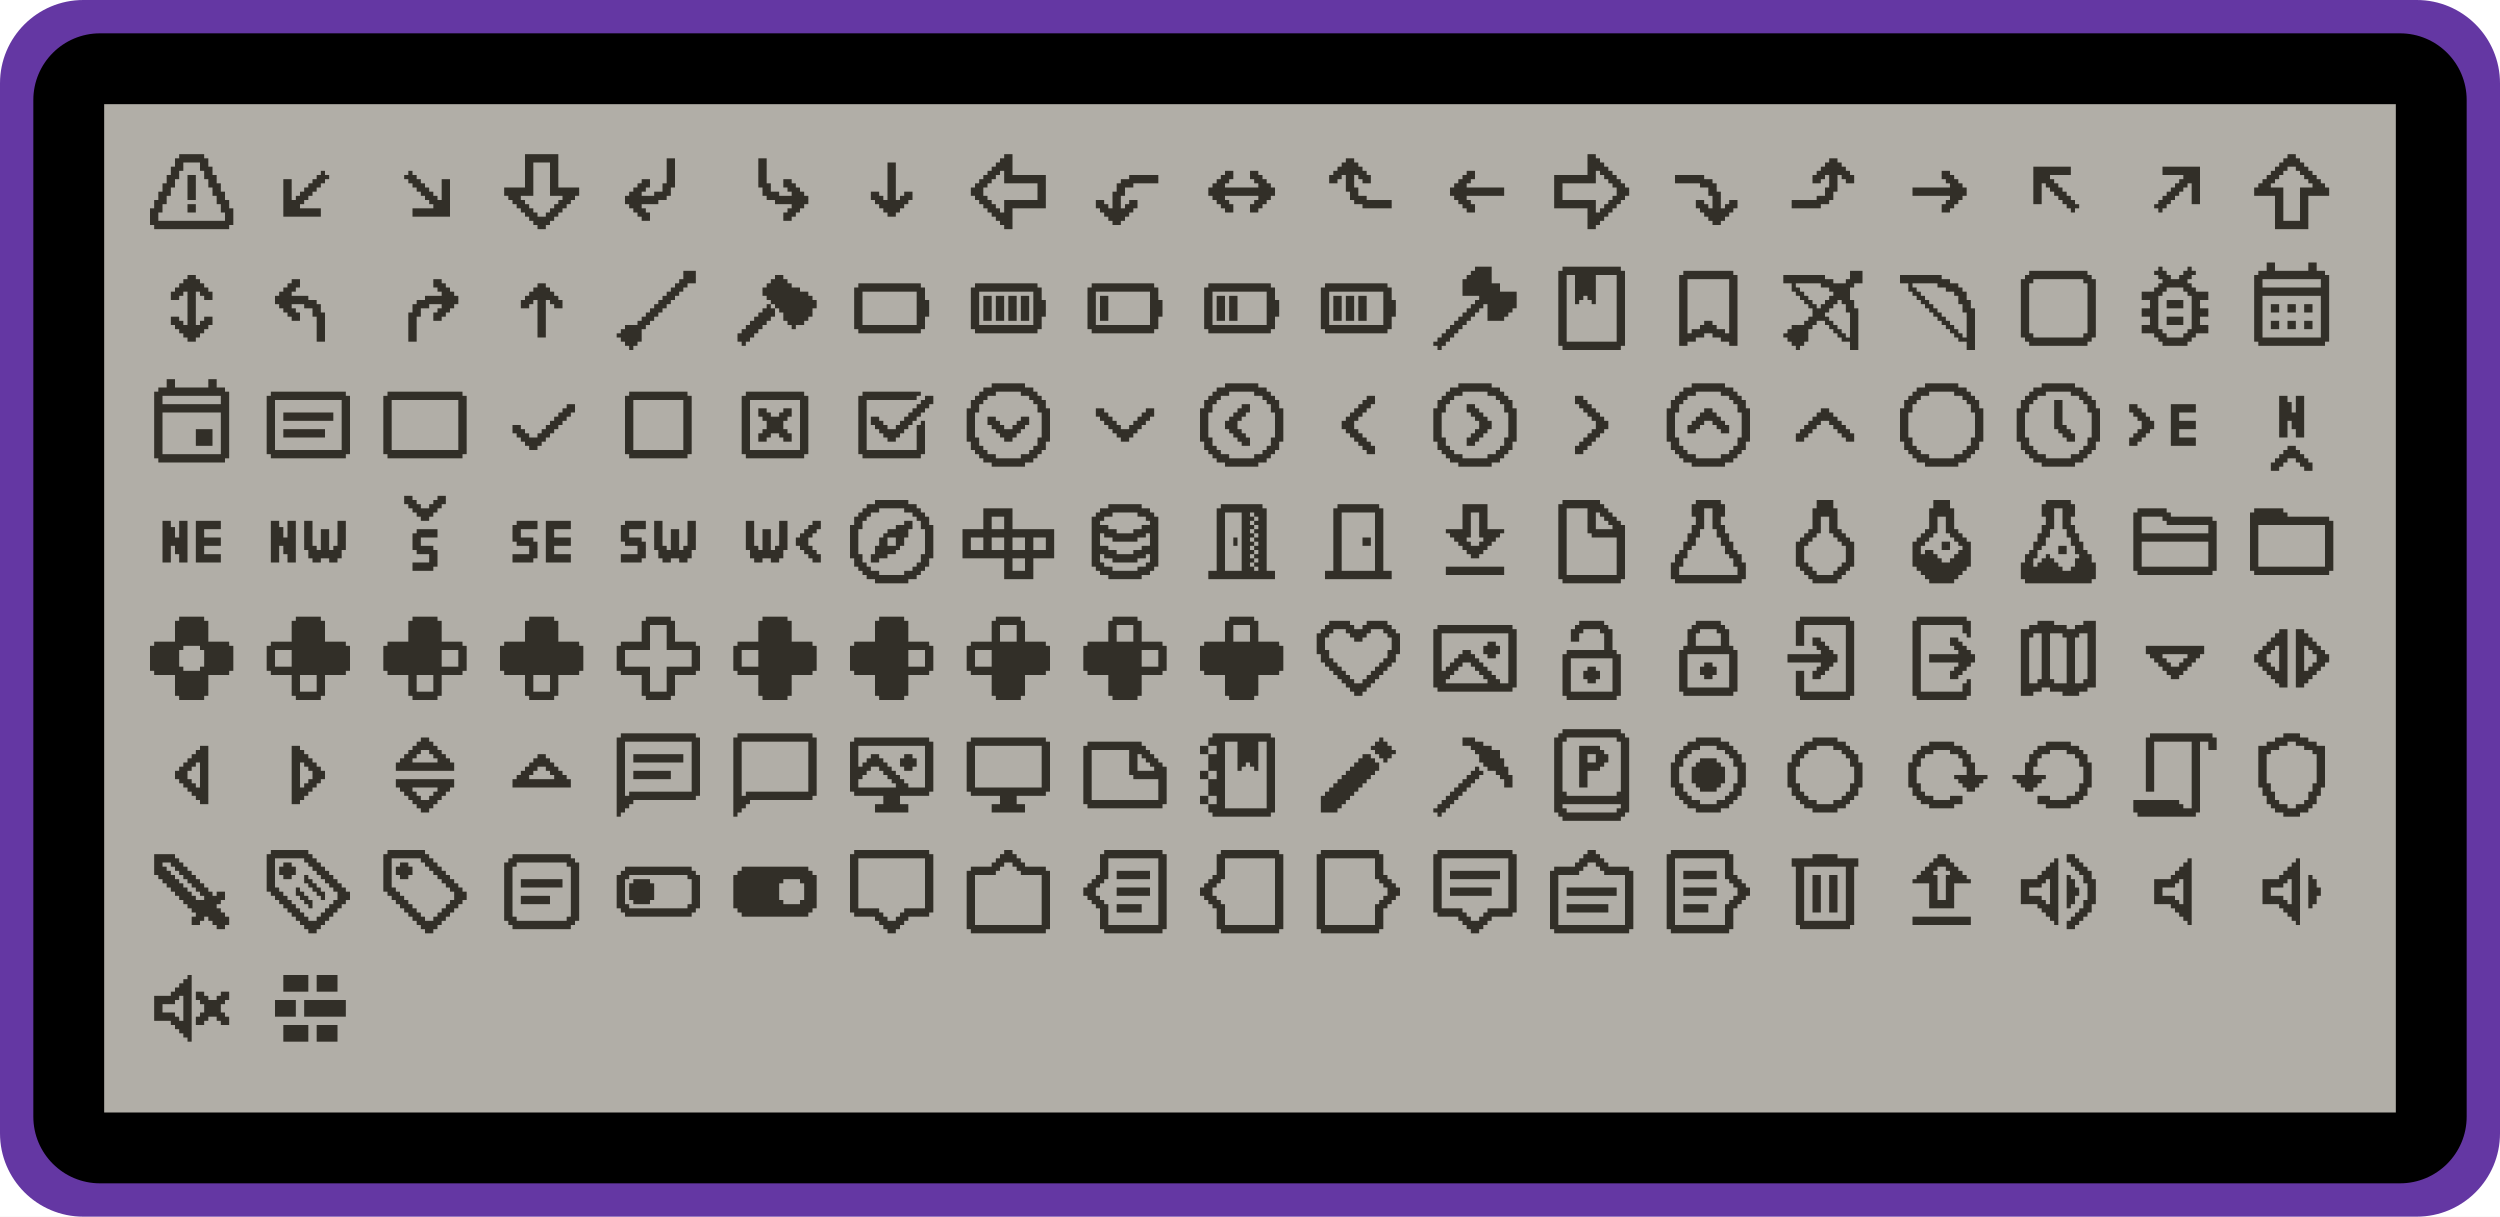
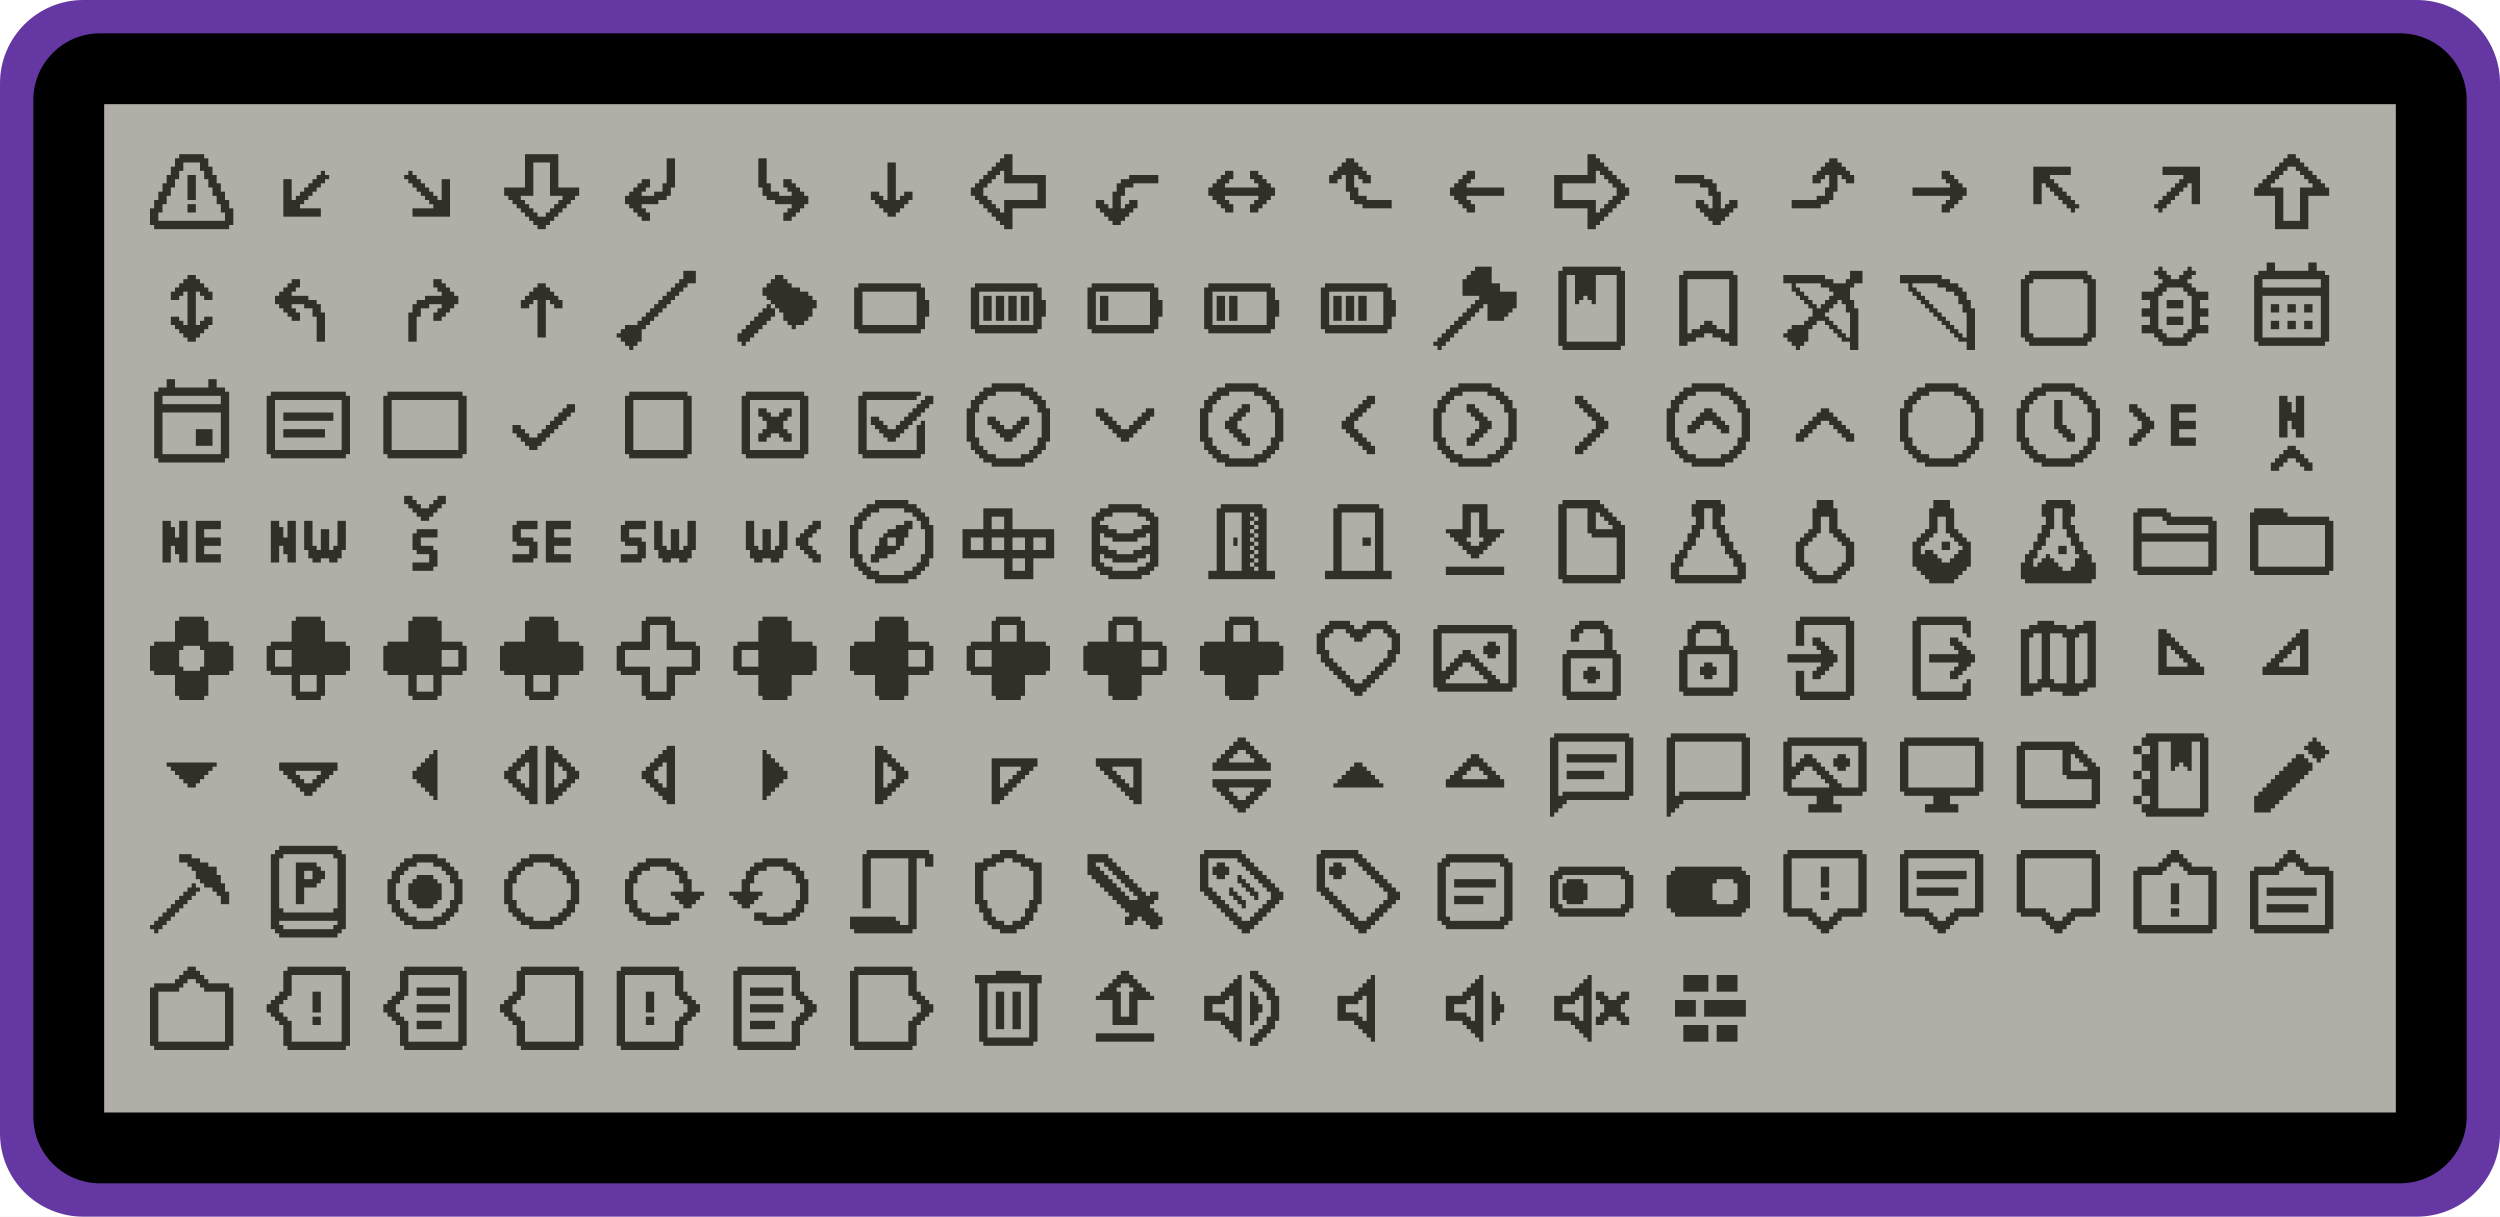
<svg xmlns="http://www.w3.org/2000/svg" width="600" height="292" viewBox="0 0 600 292" fill="none">
  <rect width="600" height="292" fill="white" />
  <rect width="600" height="292" rx="20" fill="#6437A3" />
  <rect x="8" y="8" width="584" height="276" rx="16" fill="black" />
  <rect x="25" y="25" width="550" height="242" fill="#B1AEA7" />
  <g transform="translate(35 35)">
    <path d="M20 20H2V19H1V15H2V13H3V11H4V9H5V7H6V5H7V3H8V2H14V3H15V5H16V7H17V9H18V11H19V13H20V15H21V19H20V20M9 6H8V8H7V10H6V12H5V14H4V16H3V18H19V16H18V14H17V12H16V10H15V8H14V6H13V4H9V6M10 7H12V13H10V7M10 14H12V16H10V14Z" fill="#322F28" />
  </g>
  <g transform="translate(63 35)">
    <path d="M14 17H5V8H7V13H8V12H9V11H10V10H11V9H12V8H13V7L14 7V6H15V7H16V8L15 8V9H14V10H13V11H12V12H11V13H10V14H9V15H14V17Z" fill="#322F28" />
  </g>
  <g transform="translate(91 35)">
    <path d="M17 8V17H8V15H13V14H12V13H11V12H10V11H9V10H8V9H7L7 8H6V7H7V6H8L8 7H9V8H10V9H11V10H12V11H13V12H14V13H15V8H17Z" fill="#322F28" />
  </g>
  <g transform="translate(119 35)">
    <path d="M20 10V12H19V13H18V14H17V15H16V16H15V17H14V18H13V19H12V20H10V19H9V18H8V17H7V16H6V15H5V14H4V13H3V12H2V10H7V2H15V10H20M16 12H13V4H9V12H6V13H7V14H8V15H9V16H10V17H12V16H13V15H14V14H15V13H16V12Z" fill="#322F28" />
  </g>
  <g transform="translate(147 35)">
    <path d="M3 12V14H4V15H5V16H6V17H7V18H9V16H8V15H7V14H11V13H13V12H14V10H15V3H13V9H12V11H10V12H7V11H8V10H9V8H7V9H6V10H5V11H4V12" fill="#322F28" />
  </g>
  <g transform="translate(175 35)">
    <path d="M19 12V14H18V15H17V16H16V17H15V18H13V16H14V15H15V14H11V13H9V12H8V10H7V3H9V9H10V11H12V12H15V11H14V10H13V8H15V9H16V10H17V11H18V12" fill="#322F28" />
  </g>
  <g transform="translate(203 35)">
    <path d="M12 17H10V16H9V15H8V14H7V13H6V11H8V12H9V13H10V4H12V13H13V12H14V11H16V13H15V14H14V15H13V16H12" fill="#322F28" />
  </g>
  <g transform="translate(231 35)">
    <path d="M12 20H10V19H9V18H8V17H7V16H6V15H5V14H4V13H3V12H2V10H3V9H4V8H5V7H6V6H7V5H8V4H9V3H10V2H12V7H20V15H12V20M10 16V13H18V9H10V6H9V7H8V8H7V9H6V10H5V12H6V13H7V14H8V15H9V16H10Z" fill="#322F28" />
  </g>
  <g transform="translate(259 35)">
    <path d="M10 19H8V18H7V17H6V16H5V15H4V13H6V14H7V15H8V11H9V9H10V8H12V7H19V9H13V10H11V12H10V15H11V14H12V13H14V15H13V16H12V17H11V18H10" fill="#322F28" />
  </g>
  <g transform="translate(287 35)">
    <path d="M19 10V12H18V13H17V14H16V15H15V16H13V14H14V13H15V12H7V13H8V14H9V16H7V15H6V14H5V13H4V12H3V10H4V9H5V8H6V7H7V6H9V8H8V9H7V10H15V9H14V8H13V6H15V7H16V8H17V9H18V10" fill="#322F28" />
  </g>
  <g transform="translate(315 35)">
    <path d="M10 3H8V4H7V5H6V6H5V7H4V9H6V8H7V7H8V11H9V13H10V14H12V15H19V13H13V12H11V10H10V7H11V8H12V9H14V7H13V6H12V5H11V4H10" fill="#322F28" />
  </g>
  <g transform="translate(343 35)">
    <path d="M5 12V10H6V9H7V8H8V7H9V6H11V8H10V9H9V10H18V12H9V13H10V14H11V16H9V15H8V14H7V13H6V12" fill="#322F28" />
  </g>
  <g transform="translate(371 35)">
    <path d="M10 2H12V3H13V4H14V5H15V6H16V7H17V8H18V9H19V10H20V12H19V13H18V14H17V15H16V16H15V17H14V18H13V19H12V20H10V15H2V7H10V2M12 6V9H4V13H12V16H13V15H14V14H15V13H16V12H17V10H16V9H15V8H14V7H13V6H12Z" fill="#322F28" />
  </g>
  <g transform="translate(399 35)">
    <path d="M12 19H14V18H15V17H16V16H17V15H18V13H16V14H15V15H14V11H13V9H12V8H10V7H3V9H9V10H11V12H12V15H11V14H10V13H8V15H9V16H10V17H11V18H12" fill="#322F28" />
  </g>
  <g transform="translate(427 35)">
    <path d="M12 3H14V4H15V5H16V6H17V7H18V9H16V8H15V7H14V11H13V13H12V14H10V15H3V13H9V12H11V10H12V7H11V8H10V9H8V7H9V6H10V5H11V4H12" fill="#322F28" />
  </g>
  <g transform="translate(455 35)">
    <path d="M17 10V12H16V13H15V14H14V15H13V16H11V14H12V13H13V12H4V10H13V9H12V8H11V6H13V7H14V8H15V9H16V10" fill="#322F28" />
  </g>
  <g transform="translate(483 35)">
    <path d="M5 14V5H14V7H9V8H10V9H11V10H12V11H13V12H14V13H15L15 14H16V15H15V16H14L14 15H13V14H12V13H11V12H10V11H9V10H8V9H7V14H5Z" fill="#322F28" />
  </g>
  <g transform="translate(511 35)">
    <path d="M8 5H17V14H15V9H14V10H13V11H12V12H11V13H10V14H9V15L8 15V16H7V15H6V14L7 14V13H8V12H9V11H10V10H11V9H12V8H13V7H8V5Z" fill="#322F28" />
  </g>
  <g transform="translate(539 35)">
    <path d="M2 12V10H3V9H4V8H5V7H6V6H7V5H8V4H9V3H10V2H12V3H13V4H14V5H15V6H16V7H17V8H18V9H19V10H20V12H15V20H7V12H2M6 10H9V18H13V10H16V9H15V8H14V7H13V6H12V5H10V6H9V7H8V8H7V9H6V10Z" fill="#322F28" />
  </g>
  <g transform="translate(35 63)">
    <path d="M10 3H12V4H13V5H14V6H15V7H16V9H14V8H13V7H12V15H13V14H14V13H16V15H15V16H14V17H13V18H12V19H10V18H9V17H8V16H7V15H6V13H8V14H9V15H10V7H9V8H8V9H6V7H7V6H8V5H9V4H10" fill="#322F28" />
  </g>
  <g transform="translate(63 63)">
    <path d="M3 10V8H4V7H5V6H6V5H7V4H9V6H8V7H7V8H11V9H13V10H14V12H15V19H13V13H12V11H10V10H7V11H8V12H9V14H7V13H6V12H5V11H4V10" fill="#322F28" />
  </g>
  <g transform="translate(91 63)">
    <path d="M19 10V8H18V7H17V6H16V5H15V4H13V6H14V7H15V8H11V9H9V10H8V12H7V19H9V13H10V11H12V10H15V11H14V12H13V14H15V13H16V12H17V11H18V10" fill="#322F28" />
  </g>
  <g transform="translate(119 63)">
    <path d="M10 5H12V6H13V7H14V8H15V9H16V11H14V10H13V9H12V18H10V9H9V10H8V11H6V9H7V8H8V7H9V6H10" fill="#322F28" />
  </g>
  <g transform="translate(147 63)">
    <path d="M20 2H17V4H16V5H15V6H14V7H13V8H12V9H11V10H10V11H9V12H8V13H7V14H6V15H3V16H2V17H1V18H2V19H3V20H4V21H5V20H6V19H7V16H8V15H9V14H10V13H11V12H12V11H13V10H14V9H15V8H16V7H17V6H18V5H20" fill="#322F28" />
  </g>
  <g transform="translate(175 63)">
    <path d="M11 3H13V4H14V5H15V6H17V7H19V8H20V9H21V11H20V13H19V14H18V15H16V16H15V15H14V14H13V12H12V11H11V10H10V9H9V8H8V6H9V5H10V4H11M10 10V11H11V13H10V14H9V15H8V16H7V17H6V18H5V19H4V20H3V19H2V17H3V16H4V15H5V14H6V13H7V12H8V11H9V10" fill="#322F28" />
  </g>
  <g transform="translate(203 63)">
    <path d="M3 5H18V6H19V9H20V13H19V16H18V17H3V16H2V6H3V5M4 7V15H17V7H4Z" fill="#322F28" />
  </g>
  <g transform="translate(231 63)">
    <path d="M5 8H7V14H5V8M8 8H10V14H8V8M18 5V6H19V9H20V13H19V16H18V17H3V16H2V6H3V5H18M17 7H4V15H17V7M11 8H13V14H11V8M14 8H16V14H14V8Z" fill="#322F28" />
  </g>
  <g transform="translate(259 63)">
    <path d="M7 8V14H5V8H7M18 5V6H19V9H20V13H19V16H18V17H3V16H2V6H3V5H18M17 7H4V15H17V7Z" fill="#322F28" />
  </g>
  <g transform="translate(287 63)">
    <path d="M5 8H7V14H5V8M8 8H10V14H8V8M18 5V6H19V9H20V13H19V16H18V17H3V16H2V6H3V5H18M17 7H4V15H17V7Z" fill="#322F28" />
  </g>
  <g transform="translate(315 63)">
    <path d="M5 8H7V14H5V8M8 8H10V14H8V8M18 5V6H19V9H20V13H19V16H18V17H3V16H2V6H3V5H18M17 7H4V15H17V7M11 8H13V14H11V8Z" fill="#322F28" />
  </g>
  <g transform="translate(343 63)">
    <path d="M15 1H11V2H10V3H9V4H8V8H12V9H11V10H10V11H9V12H8V13H7V14H6V15H5V16H4V17H3V18H2V19H1V20H2V21H3V20H4V19H5V18H6V17H7V16H8V15H9V14H10V13H11V12H12V11H13V10H14V14H18V13H19V12H20V11H21V7H17V5H15" fill="#322F28" />
  </g>
  <g transform="translate(371 63)">
    <path d="M3 2H4V1H18V2H19V20H18V21H4V20H3V2M11 9H10V8H9V9H8V10H7V3H5V19H17V3H12V10H11V9Z" fill="#322F28" />
  </g>
  <g transform="translate(399 63)">
    <path d="M5 2H17V3H18V20H16V19H14V18H12V17H10V18H8V19H6V20H4V3H5V2M6 4V17H7V16H9V15H10V14H12V15H13V16H15V17H16V4H6Z" fill="#322F28" />
  </g>
  <g transform="translate(427 63)">
    <path d="M1 3H11V4H13V5H16V4H17V2H20V5H18V6H17V9H18V11H19V21H17V19H15V18H14V17H13V16H12V15H11V14H9V15H8V16H7V19H6V20H5V21H4V20H3V19H2V18H1V17H2V16H3V15H6V14H7V13H8V11H7V10H6V9H5V8H4V7H3V5H1V3M16 18H17V12H16V10H15V9H14V10H13V11H12V12H11V13H12V14H13V15H14V16H15V17H16V18M12 7V6H10V5H4V6H5V7H6V8H7V9H8V10H9V11H10V10H11V9H12V8H13V7H12Z" fill="#322F28" />
  </g>
  <g transform="translate(455 63)">
    <path d="M1 3H11V4H13V5H15V6H16V7H17V9H18V11H19V21H17V19H15V18H14V17H13V16H12V15H11V14H10V13H9V12H8V11H7V10H6V9H5V8H4V7H3V5H1M16 18H17V12H16V10H15V8H14V7H12V6H10V5H4V6H5V7H6V8H7V9H8V10H9V11H10V12H11V13H12V14H13V15H14V16H15V17H16" fill="#322F28" />
  </g>
  <g transform="translate(483 63)">
    <path d="M4 2H18V3H19V4H20V18H19V19H18V20H4V19H3V18H2V4H3V3H4V2M17 5V4H5V5H4V17H5V18H17V17H18V5H17Z" fill="#322F28" />
  </g>
  <g transform="translate(511 63)">
    <path d="M3 7H6V6H7V5H8V4H7V3H6V2H7V1H8V2H9V3H10V4H12V3H13V2H14V1H15V2H16V3H15V4H14V5H15V6H16V7H19V9H17V11H19V13H17V15H19V17H16V18H15V19H14V20H8V19H7V18H6V17H3V15H5V13H3V11H5V9H3V7M13 18V17H14V16H15V8H14V7H13V6H9V7H8V8H7V16H8V17H9V18H13M9 13H13V15H9V13M9 9H13V11H9V9Z" fill="#322F28" />
  </g>
  <g transform="translate(539 63)">
    <path d="M19 20H3V19H2V3H3V2H5V0H7V2H15V0H17V2H19V3H20V19H19V20M4 4V6H18V4H4M4 8V18H18V8H4M14 14H16V16H14V14M10 14H12V16H10V14M6 14H8V16H6V14M6 10H8V12H6V10M10 10H12V12H10V10M14 10H16V12H14V10Z" fill="#322F28" />
  </g>
  <g transform="translate(35 91)">
    <path d="M19 20H3V19H2V3H3V2H5V0H7V2H15V0H17V2H19V3H20V19H19V20M4 4V6H18V4H4M4 8V18H18V8H4M12 12H16V16H12V12Z" fill="#322F28" />
  </g>
  <g transform="translate(63 91)">
    <path d="M17 8V10H5V8H17M5 12H15V14H5V12M2 3H20V4H21V18H20V19H2V18H1V4H2V3M3 5V17H19V5H3Z" fill="#322F28" />
  </g>
  <g transform="translate(91 91)">
    <path d="M2 3H20V4H21V18H20V19H2V18H1V4H2V3M3 5V17H19V5H3Z" fill="#322F28" />
  </g>
  <g transform="translate(119 91)">
    <path d="M4 11H6V12H7V13H8V14H10V13H11V12H12V11H13V10H14V9H15V8H16V7H17V6H19V8H18V9H17V10H16V11H15V12H14V13H13V14H12V15H11V16H10V17H8V16H7V15H6V14H5V13H4V11Z" fill="#322F28" />
  </g>
  <g transform="translate(147 91)">
    <path d="M3 4H4V3H18V4H19V18H18V19H4V18H3V4M5 17H17V5H5V17Z" fill="#322F28" />
  </g>
  <g transform="translate(175 91)">
    <path d="M13 12H14V13H15V15H13V14H12V13H10V14H9V15H7V13H8V12H9V10H8V9H7V7H9V8H10V9H12V8H13V7H15V9H14V10H13V12M18 19H4V18H3V4H4V3H18V4H19V18H18V19M5 5V17H17V5H5Z" fill="#322F28" />
  </g>
  <g transform="translate(203 91)">
    <path d="M3 4H4V3H18V4H17V5H5V17H17V11H18V10H19V18H18V19H4V18H3V4M6 9H8V10H9V11H10V12H12V11H13V10H14V9H15V8H16V7H17V6H18V5H19V4H21V6H20V7H19V8H18V9H17V10H16V11H15V12H14V13H13V14H12V15H10V14H9V13H8V12H7V11H6V9Z" fill="#322F28" />
  </g>
  <g transform="translate(231 91)">
    <path d="M16 9V11H15V12H14V13H13V14H12V15H10V14H9V13H8V12H7V11H6V9H8V10H9V11H10V12H12V11H13V10H14V9H16M15 1V2H17V3H18V4H19V5H20V7H21V15H20V17H19V18H18V19H17V20H15V21H7V20H5V19H4V18H3V17H2V15H1V7H2V5H3V4H4V3H5V2H7V1H15M14 3H8V4H6V5H5V6H4V8H3V14H4V16H5V17H6V18H8V19H14V18H16V17H17V16H18V14H19V8H18V6H17V5H16V4H14V3Z" fill="#322F28" />
  </g>
  <g transform="translate(259 91)">
    <path d="M16 10H17V9H18V7H16V8H15V9H14V10H13V11H12V12H10V11H9V10H8V9H7V8H6V7H4V9H5V10H6V11H7V12H8V13H9V14H10V15H12V14H13V13H14V12H15V11H16" fill="#322F28" />
  </g>
  <g transform="translate(287 91)">
    <path d="M13 16H11V15H10V14H9V13H8V12H7V10H8V9H9V8H10V7H11V6H13V8H12V9H11V10H10V12H11V13H12V14H13V16M15 1V2H17V3H18V4H19V5H20V7H21V15H20V17H19V18H18V19H17V20H15V21H7V20H5V19H4V18H3V17H2V15H1V7H2V5H3V4H4V3H5V2H7V1H15M14 3H8V4H6V5H5V6H4V8H3V14H4V16H5V17H6V18H8V19H14V18H16V17H17V16H18V14H19V8H18V6H17V5H16V4H14V3Z" fill="#322F28" />
  </g>
  <g transform="translate(315 91)">
    <path d="M12 16V17H13V18H15V16H14V15H13V14H12V13H11V12H10V10H11V9H12V8H13V7H14V6H15V4H13V5H12V6H11V7H10V8H9V9H8V10H7V12H8V13H9V14H10V15H11V16" fill="#322F28" />
  </g>
  <g transform="translate(343 91)">
    <path d="M9 16H11V15H12V14H13V13H14V12H15V10H14V9H13V8H12V7H11V6H9V8H10V9H11V10H12V12H11V13H10V14H9V16M15 1V2H17V3H18V4H19V5H20V7H21V15H20V17H19V18H18V19H17V20H15V21H7V20H5V19H4V18H3V17H2V15H1V7H2V5H3V4H4V3H5V2H7V1H15M14 3H8V4H6V5H5V6H4V8H3V14H4V16H5V17H6V18H8V19H14V18H16V17H17V16H18V14H19V8H18V6H17V5H16V4H14V3Z" fill="#322F28" />
  </g>
  <g transform="translate(371 91)">
    <path d="M10 6V5H9V4H7V6H8V7H9V8H10V9H11V10H12V12H11V13H10V14H9V15H8V16H7V18H9V17H10V16H11V15H12V14H13V13H14V12H15V10H14V9H13V8H12V7H11V6" fill="#322F28" />
  </g>
  <g transform="translate(399 91)">
    <path d="M6 13V11H7V10H8V9H9V8H10V7H12V8H13V9H14V10H15V11H16V13H14V12H13V11H12V10H10V11H9V12H8V13H6M15 1V2H17V3H18V4H19V5H20V7H21V15H20V17H19V18H18V19H17V20H15V21H7V20H5V19H4V18H3V17H2V15H1V7H2V5H3V4H4V3H5V2H7V1H15M14 3H8V4H6V5H5V6H4V8H3V14H4V16H5V17H6V18H8V19H14V18H16V17H17V16H18V14H19V8H18V6H17V5H16V4H14V3Z" fill="#322F28" />
  </g>
  <g transform="translate(427 91)">
    <path d="M6 12H5V13H4V15H6V14H7V13H8V12H9V11H10V10H12V11H13V12H14V13H15V14H16V15H18V13H17V12H16V11H15V10H14V9H13V8H12V7H10V8H9V9H8V10H7V11H6" fill="#322F28" />
  </g>
  <g transform="translate(455 91)">
    <path d="M15 1V2H17V3H18V4H19V5H20V7H21V15H20V17H19V18H18V19H17V20H15V21H7V20H5V19H4V18H3V17H2V15H1V7H2V5H3V4H4V3H5V2H7V1H15M14 3H8V4H6V5H5V6H4V8H3V14H4V16H5V17H6V18H8V19H14V18H16V17H17V16H18V14H19V8H18V6H17V5H16V4H14V3Z" fill="#322F28" />
  </g>
  <g transform="translate(483 91)">
    <path d="M10 5H12V11H13V12H14V13H15V15H13V14H12V13H11V12H10V5M15 1V2H17V3H18V4H19V5H20V7H21V15H20V17H19V18H18V19H17V20H15V21H7V20H5V19H4V18H3V17H2V15H1V7H2V5H3V4H4V3H5V2H7V1H15M14 3H8V4H6V5H5V6H4V8H3V14H4V16H5V17H6V18H8V19H14V18H16V17H17V16H18V14H19V8H18V6H17V5H16V4H14V3Z" fill="#322F28" />
  </g>
  <g transform="translate(511 91)">
    <path d="M6 10V12H5V13H4V14H3V15H2V16H0V14H1V13H2V12H3V10H2V9H1V8H0V6H2V7H3V8H4V9H5V10M10 6H16V8H12V10H16V12H12V14H16V16H10" fill="#322F28" />
  </g>
  <g transform="translate(539 91)">
    <path d="M8 4H10V5.5H11V8H12V4H14V14H12V12H11V10H10V14H8M10 17V16H12V17H13V18H14V19H15V20H16V22H14V21H13V20H12V19H10V20H9V21H8V22H6V20H7V19H8V18H9V17" fill="#322F28" />
  </g>
  <g transform="translate(35 119)">
    <path d="M4 6H6V7.5H7V10H8V6H10V16H8V14H7V12H6V16H4M12 6H18V8H14V10H18V12H14V14H18V16H12" fill="#322F28" />
  </g>
  <g transform="translate(63 119)">
    <path d="M2 6H4V7.5H5V10H6V6H8V16H6V14H5V12H4V16H2M10 6H12V12H13V13H14V8H16V13H17V12H18V6H20V13H19V15H18V16H16V15H14V16H12V15H11V13H10" fill="#322F28" />
  </g>
  <g transform="translate(91 119)">
    <path d="M10 6H12V5H13V4H14V3H15V2H16V0H14V1H13V2H12V3H10V2H9V1H8V0H6V2H7V3H8V4H9V5H10M9 8H14V10H10V12H13V13H14V17H13V18H8V16H12V14H9V13H8V9H9" fill="#322F28" />
  </g>
  <g transform="translate(119 119)">
    <path d="M5 6H10V8H6V10H9V11H10V15H9V16H4V14H8V12H5V11H4V7H5M12 6H18V8H14V10H18V12H14V14H18V16H12" fill="#322F28" />
  </g>
  <g transform="translate(147 119)">
    <path d="M3 6H8V8H4V10H7V11H8V15H7V16H2V14H6V12H3V11H2V7H3M10 6H12V12H13V13H14V8H16V13H17V12H18V6H20V13H19V15H18V16H16V15H14V16H12V15H11V13H10" fill="#322F28" />
  </g>
  <g transform="translate(175 119)">
    <path d="M4 6H6V12H7V13H8V8H10V13H11V12H12V6H14V13H13V15H12V16H10V15H8V16H6V15H5V13H4M16 10V12H17V13H18V14H19V15H20V16H22V14H21V13H20V12H19V10H20V9H21V8H22V6H20V7H19V8H18V9H17V10" fill="#322F28" />
  </g>
  <g transform="translate(203 119)">
    <path d="M15 1V2H17V3H18V4H19V5H20V7H21V15H20V17H19V18H18V19H17V20H15V21H7V20H5V19H4V18H3V17H2V15H1V7H2V5H3V4H4V3H5V2H7V1H15M14 3H8V4H6V5H5V6H4V8H3V14H4V16H5V17H6V18H8V19H14V18H16V17H17V16H18V14H19V8H18V6H17V5H16V4H14V3M10 9V8H12V7H14V6H16V8H15V10H14V12H13V13H12V14H10V15H8V16H6V14H7V12H8V10H9V9H10M12 10H10V12H12V10Z" fill="#322F28" />
  </g>
  <g transform="translate(231 119)">
    <path d="M12 3V8H22V15H17V20H10V15H0V8H5V3H12M10 5H7V8H10V5M7 10V13H10V10H7M5 10H2V13H5V10M17 10V13H20V10H17M15 15H12V18H15V15M12 10V13H15V10H12Z" fill="#322F28" />
  </g>
  <g transform="translate(259 119)">
    <path d="M7 2H15V3H17V4H18V5H19V17H18V18H17V19H15V20H7V19H5V18H4V17H3V5H4V4H5V3H7V2M8 16V15H6V14H5V16H6V17H8V18H14V17H16V16H17V14H16V15H14V16H8M8 11V10H6V9H5V12H7V13H9V14H13V13H15V12H17V9H16V10H14V11H8M9 8V9H13V8H15V7H17V6H16V5H14V4H8V5H6V6H5V7H7V8H9Z" fill="#322F28" />
  </g>
  <g transform="translate(287 119)">
    <path d="M10 10V12H9V10H10M6 2H16V3H17V18H19V20H3V18H5V3H6V2M7 4V18H11V4H7M13 4V5H14V4H13M14 5V6H15V5H14M14 6H13V7H14V6M14 7V8H15V7H14M14 8H13V9H14V8M14 9V10H15V9H14M14 10H13V11H14V10M14 11V12H15V11H14M14 12H13V13H14V12M14 13V14H15V13H14M14 14H13V15H14V14M14 15V16H15V15H14M14 16H13V17H14V16M14 17V18H15V17H14Z" fill="#322F28" />
  </g>
  <g transform="translate(315 119)">
    <path d="M12 10H14V12H12V10M16 2V3H17V18H19V20H3V18H5V3H6V2H16M15 4H7V18H15V4Z" fill="#322F28" />
  </g>
  <g transform="translate(343 119)">
    <path d="M18 17V19H4V17H18M14 2V8H18V9H17V10H16V11H15V12H14V13H13V14H12V15H10V14H9V13H8V12H7V11H6V10H5V9H4V8H8V2H14M12 4H10V10H9V11H10V12H12V11H13V10H12V4Z" fill="#322F28" />
  </g>
  <g transform="translate(371 119)">
    <path d="M13 1V2H14V3H15V4H16V5H17V6H18V7H19V20H18V21H4V20H3V2H4V1H13M13 4H12V8H16V7H15V6H14V5H13V4M5 3V19H17V10H11V9H10V3H5Z" fill="#322F28" />
  </g>
  <g transform="translate(399 119)">
    <path d="M8 1H14V2H15V5H14V7H15V9H16V11H17V13H18V14H19V16H20V20H19V21H3V20H2V16H3V14H4V13H5V11H6V9H7V7H8V5H7V2H8V1M10 3V8H9V10H8V12H7V13H6V15H5V17H4V19H18V17H17V15H16V14H15V12H14V10H13V8H12V3H10Z" fill="#322F28" />
  </g>
  <g transform="translate(427 119)">
    <path d="M9 1H13V3H14V8H15V9H16V10H17V11H18V17H17V18H16V19H15V20H14V21H8V20H7V19H6V18H5V17H4V11H5V10H6V9H7V8H8V3H9V1M10 5V9H9V10H8V11H7V12H6V16H7V17H8V18H9V19H13V18H14V17H15V16H16V12H15V11H14V10H13V9H12V5H10Z" fill="#322F28" />
  </g>
  <g transform="translate(455 119)">
    <path d="M11 11H13V13H11V11M13 1V3H14V8H15V9H16V10H17V11H18V17H17V18H16V19H15V20H14V21H8V20H7V19H6V18H5V17H4V11H5V10H6V9H7V8H8V3H9V1H13M12 5H10V9H9V10H8V11H7V12H6V14H7V13H9V14H10V15H11V16H13V15H14V14H15V13H16V12H15V11H14V10H13V9H12V5Z" fill="#322F28" />
  </g>
  <g transform="translate(483 119)">
    <path d="M11 12H13V14H11V12M14 1V2H15V5H14V7H15V9H16V11H17V13H18V14H19V16H20V20H19V21H3V20H2V16H3V14H4V13H5V11H6V9H7V7H8V5H7V2H8V1H14M12 3H10V8H9V10H8V12H7V13H6V15H5V17H6V16H7V15H8V14H9V15H10V16H11V17H12V18H14V17H15V15H16V14H15V12H14V10H13V8H12V3Z" fill="#322F28" />
  </g>
  <g transform="translate(511 119)">
    <path d="M1 4H2V3H9V4H10V5H20V6H21V18H20V19H2V18H1V4M3 9H19V7H9V6H8V5H3V9M3 17H19V11H3V17Z" fill="#322F28" />
  </g>
  <g transform="translate(539 119)">
    <path d="M2 3H9V4H10V5H20V6H21V18H20V19H2V18H1V4H2V3M3 7V17H19V7H3Z" fill="#322F28" />
  </g>
  <g transform="translate(35 147)">
    <path d="M14 1V2H15V7H20V8H21V14H20V15H15V20H14V21H8V20H7V15H2V14H1V8H2V7H7V2H8V1H14M13 8H9V9H8V13H9V14H13V13H14V9H13V8Z" fill="#322F28" />
  </g>
  <g transform="translate(63 147)">
    <path d="M14 1V2H15V7H20V8H21V14H20V15H15V20H14V21H8V20H7V15H2V14H1V8H2V7H7V2H8V1H14M7 9H3V13H7V9M9 15V19H13V15H9Z" fill="#322F28" />
  </g>
  <g transform="translate(91 147)">
    <path d="M14 1V2H15V7H20V8H21V14H20V15H15V20H14V21H8V20H7V15H2V14H1V8H2V7H7V2H8V1H14M19 9H15V13H19V9M9 15V19H13V15H9Z" fill="#322F28" />
  </g>
  <g transform="translate(119 147)">
    <path d="M14 1V2H15V7H20V8H21V14H20V15H15V20H14V21H8V20H7V15H2V14H1V8H2V7H7V2H8V1H14M13 15H9V19H13V15Z" fill="#322F28" />
  </g>
  <g transform="translate(147 147)">
    <path d="M14 1V2H15V7H20V8H21V14H20V15H15V20H14V21H8V20H7V15H2V14H1V8H2V7H7V2H8V1H14M13 3H9V9H3V13H9V19H13V13H19V9H13V3Z" fill="#322F28" />
  </g>
  <g transform="translate(175 147)">
    <path d="M14 1V2H15V7H20V8H21V14H20V15H15V20H14V21H8V20H7V15H2V14H1V8H2V7H7V2H8V1H14M7 9H3V13H7V9Z" fill="#322F28" />
  </g>
  <g transform="translate(203 147)">
    <path d="M14 1V2H15V7H20V8H21V14H20V15H15V20H14V21H8V20H7V15H2V14H1V8H2V7H7V2H8V1H14M19 9H15V13H19V9Z" fill="#322F28" />
  </g>
  <g transform="translate(231 147)">
    <path d="M14 1V2H15V7H20V8H21V14H20V15H15V20H14V21H8V20H7V15H2V14H1V8H2V7H7V2H8V1H14M7 9H3V13H7V9M9 3V7H13V3H9Z" fill="#322F28" />
  </g>
  <g transform="translate(259 147)">
    <path d="M14 1V2H15V7H20V8H21V14H20V15H15V20H14V21H8V20H7V15H2V14H1V8H2V7H7V2H8V1H14M19 9H15V13H19V9M9 3V7H13V3H9Z" fill="#322F28" />
  </g>
  <g transform="translate(287 147)">
    <path d="M14 1V2H15V7H20V8H21V14H20V15H15V20H14V21H8V20H7V15H2V14H1V8H2V7H7V2H8V1H14M13 3H9V7H13V3Z" fill="#322F28" />
  </g>
  <g transform="translate(315 147)">
    <path d="M12 20H10V19H9V18H8V17H7V16H6V15H5V14H4V13H3V12H2V10H1V5H2V4H3V3H4V2H9V3H10V4H12V3H13V2H18V3H19V4H20V5H21V10H20V12H19V13H18V14H17V15H16V16H15V17H14V18H13V19H12V20M5 11V12H6V13H7V14H8V15H9V16H10V17H12V16H13V15H14V14H15V13H16V12H17V11H18V9H19V6H18V5H17V4H14V5H13V6H12V7H10V6H9V5H8V4H5V5H4V6H3V9H4V11H5Z" fill="#322F28" />
  </g>
  <g transform="translate(343 147)">
    <path d="M1 4H2V3H20V4H21V18H20V19H2V18H1V4M3 14H4V13H5V12H6V11H7V10H8V9H10V10H11V11H12V12H13V13H14V14H15V15H16V16H17V17H19V5H3V14M14 17V16H13V15H12V14H11V13H10V12H8V13H7V14H6V15H5V16H4V17H14M13 8H14V7H16V8H17V10H16V11H14V10H13V8Z" fill="#322F28" />
  </g>
  <g transform="translate(371 147)">
    <path d="M10 13H12V14H13V16H12V17H10V16H9V14H10V13M14 2V3H15V4H16V9H17V10H18V20H17V21H5V20H4V10H5V9H14V5H13V4H9V5H8V7H6V4H7V3H8V2H14M16 11H6V19H16V11Z" fill="#322F28" />
  </g>
  <g transform="translate(399 147)">
    <path d="M10 12H12V13H13V15H12V16H10V15H9V13H10V12M8 2H14V3H15V4H16V8H17V9H18V19H17V20H5V19H4V9H5V8H6V4H7V3H8V2M9 4V5H8V8H14V5H13V4H9M16 10H6V18H16V10Z" fill="#322F28" />
  </g>
  <g transform="translate(427 147)">
    <path d="M5 1H17V2H18V20H17V21H5V20H4V14H6V19H16V3H6V8H4V2H5V1M8 6H10V7H11V8H12V9H13V10H14V12H13V13H12V14H11V15H10V16H8V14H9V13H10V12H2V10H10V9H9V8H8V6Z" fill="#322F28" />
  </g>
  <g transform="translate(455 147)">
    <path d="M17 1V2H18V6H17V5H16V3H6V19H16V17H17V16H18V20H17V21H5V20H4V2H5V1H17M13 6H15V7H16V8H17V9H18V10H19V12H18V13H17V14H16V15H15V16H13V14H14V13H15V12H8V10H15V9H14V8H13V6Z" fill="#322F28" />
  </g>
  <g transform="translate(483 147)">
    <path d="M2 4H4V3H6V2H10V3H13V4H15V3H17V2H20V18H18V19H16V20H12V19H9V18H7V19H5V20H2V4M4 6V17H6V16H7V5H5V6H4M12 5H9V16H10V17H13V6H12V5M16 6H15V17H17V16H18V5H16V6Z" fill="#322F28" />
  </g>
  <g transform="translate(511 147)">
+     <path d="M7 4H9V5H10V6H11V7H12V8H13V9H14V10H15V11H16V12H17V13H18V15H7V4M9 8V13H14V12H13V11H12V10H11V9H10V8H9Z" fill="#322F28" />
+   </g>
+   <g transform="translate(539 147)">
+     <path d="M4 15V13H5V12H6V11H7V10H8V9H9V8H10V7H11V6H12V5H13V4H15V15H4M8 13H13V8H12V9H11V10H10V11H9V12H8V13Z" fill="#322F28" />
+   </g>
+   <g transform="translate(35 175)">
+     <path d="M17 9V8H5V9H6V10H7V11H8V12H9V13H10V14H12V13H13V12H14V11H15V10H16V9" fill="#322F28" />
+   </g>
+   <g transform="translate(63 175)">
    <path d="M4 8H18V10H17V11H16V12H15V13H14V14H13V15H12V16H10V15H9V14H8V13H7V12H6V11H5V10H4V8M8 10V11H9V12H10V13H12V12H13V11H14V10H8Z" fill="#322F28" />
  </g>
-   <g transform="translate(539 147)">
+   <g transform="translate(91 175)">
+     <path d="M13 17H14V5H13V6H12V7H11V8H10V9H9V10H8V12H9V13H10V14H11V15H12V16H13" fill="#322F28" />
+   </g>
+   <g transform="translate(119 175)">
    <path d="M12 4H14V5H15V6H16V7H17V8H18V9H19V10H20V12H19V13H18V14H17V15H16V16H15V17H14V18H12V4M10 4V18H8V17H7V16H6V15H5V14H4V13H3V12H2V10H3V9H4V8H5V7H6V6H7V5H8V4H10M14 8V14H15V13H16V12H17V10H16V9H15V8H14M8 8H7V9H6V10H5V12H6V13H7V14H8V8Z" fill="#322F28" />
  </g>
-   <g transform="translate(35 175)">
+   <g transform="translate(147 175)">
    <path d="M15 4V18H13V17H12V16H11V15H10V14H9V13H8V12H7V10H8V9H9V8H10V7H11V6H12V5H13V4H15M13 8H12V9H11V10H10V12H11V13H12V14H13V8Z" fill="#322F28" />
  </g>
-   <g transform="translate(63 175)">
+   <g transform="translate(175 175)">
+     <path d="M9 5H8V17H9V16H10V15H11V14H12V13H13V12H14V10H13V9H12V8H11V7H10V6H9" fill="#322F28" />
+   </g>
+   <g transform="translate(203 175)">
    <path d="M7 18V4H9V5H10V6H11V7H12V8H13V9H14V10H15V12H14V13H13V14H12V15H11V16H10V17H9V18H7M9 14H10V13H11V12H12V10H11V9H10V8H9V14Z" fill="#322F28" />
  </g>
-   <g transform="translate(91 175)">
+   <g transform="translate(231 175)">
+     <path d="M18 7V9H17V10H16V11H15V12H14V13H13V14H12V15H11V16H10V17H9V18H7V7H18M14 9H9V14H10V13H11V12H12V11H13V10H14V9Z" fill="#322F28" />
+   </g>
+   <g transform="translate(259 175)">
+     <path d="M15 18H13V17H12V16H11V15H10V14H9V13H8V12H7V11H6V10H5V9H4V7H15V18M13 14V9H8V10H9V11H10V12H11V13H12V14H13Z" fill="#322F28" />
+   </g>
+   <g transform="translate(287 175)">
    <path d="M4 10V8H5V7H6V6H7V5H8V4H9V3H10V2H12V3H13V4H14V5H15V6H16V7H17V8H18V10H4M4 12H18V14H17V15H16V16H15V17H14V18H13V19H12V20H10V19H9V18H8V17H7V16H6V15H5V14H4V12M8 8H14V7H13V6H12V5H10V6H9V7H8V8M8 14V15H9V16H10V17H12V16H13V15H14V14H8Z" fill="#322F28" />
  </g>
-   <g transform="translate(119 175)">
+   <g transform="translate(315 175)">
+     <path d="M5 13V14H17V13H16V12H15V11H14V10H13V9H12V8H10V9H9V10H8V11H7V12H6V13" fill="#322F28" />
+   </g>
+   <g transform="translate(343 175)">
    <path d="M18 14H4V12H5V11H6V10H7V9H8V8H9V7H10V6H12V7H13V8H14V9H15V10H16V11H17V12H18V14M14 12V11H13V10H12V9H10V10H9V11H8V12H14Z" fill="#322F28" />
  </g>
-   <g transform="translate(147 175)">
+   <g transform="translate(371 175)">
    <path d="M2 1H20V2H21V16H20V17H5V18H4V19H3V20H2V21H1V2H2V1M3 3V16H4V15H19V3H3M5 6H17V8H5V6M5 10H14V12H5V10Z" fill="#322F28" />
  </g>
-   <g transform="translate(175 175)">
+   <g transform="translate(399 175)">
    <path d="M2 1H20V2H21V16H20V17H5V18H4V19H3V20H2V21H1V2H2V1M3 3V16H4V15H19V3H3Z" fill="#322F28" />
  </g>
-   <g transform="translate(203 175)">
+   <g transform="translate(427 175)">
    <path d="M14 6H16V7H17V9H16V10H14V9H13V7H14V6M2 2H20V3H21V15H20V16H13V18H15V20H7V18H9V16H2V15H1V3H2V2M3 4V9H4V8H5V7H6V6H8V7H9V8H10V9H11V10H12V11H13V12H14V13H15V14H19V4H3M10 11H9V10H8V9H6V10H5V11H4V12H3V14H12V13H11V12H10V11Z" fill="#322F28" />
  </g>
-   <g transform="translate(231 175)">
+   <g transform="translate(455 175)">
    <path d="M2 2H20V3H21V15H20V16H13V18H15V20H7V18H9V16H2V15H1V3H2V2M3 4V14H19V4H3Z" fill="#322F28" />
  </g>
-   <g transform="translate(259 175)">
+   <g transform="translate(483 175)">
    <path d="M15 3V4H16V5H17V6H18V7H19V8H20V9H21V18H20V19H2V18H1V4H2V3H15M15 6H14V10H18V9H17V8H16V7H15V6M3 5V17H19V12H13V11H12V5H3Z" fill="#322F28" />
  </g>
-   <g transform="translate(287 175)">
+   <g transform="translate(511 175)">
    <path d="M19 2V20H18V21H4V20H3V18H1V16H3V12H1V10H3V6H1V4H3V2H4V1H18V2H19M14 9H13V8H12V9H11V10H10V3H7V19H17V3H15V10H14V9M3 4V6H5V4H3M5 10H3V12H5V10M5 16H3V18H5V16Z" fill="#322F28" />
  </g>
-   <g transform="translate(315 175)">
+   <g transform="translate(539 175)">
    <path d="M16 2H17V3H18V4H19V5H20V6H19V7H18V8H17V7H16V6H15V5H14V4H15V3H16M12 6H14V7H15V8H16V10H15V11H14V12H13V13H12V14H11V15H10V16H9V17H8V18H7V19H6V20H2V16H3V15H4V14H5V13H6V12H7V11H8V10H9V9H10V8H11V7H12" fill="#322F28" />
  </g>
-   <g transform="translate(343 175)">
+   <g transform="translate(35 203)">
    <path d="M8 2H11V3H13V4H15V5H17V7H18V9H19V11H20V14H18V12H17V11H16V10H14V9H13V8H12V6H11V5H10V4H8M11 9H12V10H13V11H12V12H11V13H10V14H9V15H8V16H7V17H6V18H5V19H4V20H3V21H2V20H1V19H2V18H3V17H4V16H5V15H6V14H7V13H8V12H9V11H10V10H11" fill="#322F28" />
  </g>
-   <g transform="translate(371 175)">
+   <g transform="translate(63 203)">
    <path d="M4 0H18V1H19V2H20V20H19V21H18V22H4V21H3V20H2V2H3V1H4V0M4 18V19H5V20H17V19H18V18H4M17 2H5V3H4V15H5V16H17V15H18V3H17V2M13 4V5H14V6H15V8H14V9H13V10H10V14H8V4H13M12 6H10V8H12V6Z" fill="#322F28" />
  </g>
-   <g transform="translate(399 175)">
+   <g transform="translate(91 203)">
    <path d="M8 2H14V3H16V4H17V5H18V6H19V8H20V14H19V16H18V17H17V18H16V19H14V20H8V19H6V18H5V17H4V16H3V14H2V8H3V6H4V5H5V4H6V3H8V2M9 4V5H7V6H6V7H5V9H4V13H5V15H6V16H7V17H9V18H13V17H15V16H16V15H17V13H18V9H17V7H16V6H15V5H13V4H9M13 7V8H14V9H15V13H14V14H13V15H9V14H8V13H7V9H8V8H9V7H13Z" fill="#322F28" />
  </g>
-   <g transform="translate(427 175)">
+   <g transform="translate(119 203)">
    <path d="M8 2H14V3H16V4H17V5H18V6H19V8H20V14H19V16H18V17H17V18H16V19H14V20H8V19H6V18H5V17H4V16H3V14H2V8H3V6H4V5H5V4H6V3H8V2M9 4V5H7V6H6V7H5V9H4V13H5V15H6V16H7V17H9V18H13V17H15V16H16V15H17V13H18V9H17V7H16V6H15V5H13V4H9Z" fill="#322F28" />
  </g>
-   <g transform="translate(455 175)">
+   <g transform="translate(147 203)">
    <path d="M22 11V12H21V13H20V14H19V15H17V14H16V13H15V12H14V11H17V9H16V7H15V6H13V5H9V6H7V7H6V9H5V13H6V15H7V16H9V17H13V16H16V18H14V19H8V18H6V17H5V16H4V14H3V8H4V6H5V5H6V4H8V3H14V4H16V5H17V6H18V8H19V11H22Z" fill="#322F28" />
  </g>
-   <g transform="translate(483 175)">
+   <g transform="translate(175 203)">
    <path d="M0 11V12H1V13H2V14H3V15H5V14H6V13H7V12H8V11H5V9H6V7H7V6H9V5H13V6H15V7H16V9H17V13H16V15H15V16H13V17H9V16H6V18H8V19H14V18H16V17H17V16H18V14H19V8H18V6H17V5H16V4H14V3H8V4H6V5H5V6H4V8H3V11H0Z" fill="#322F28" />
  </g>
-   <g transform="translate(511 175)">
+   <g transform="translate(203 203)">
    <path d="M20 1H5V2H4V15H6V3H15V19H13V18H12V17H1V20H2V21H16V20H17V3H19V5H21V2H20" fill="#322F28" />
  </g>
-   <g transform="translate(539 175)">
+   <g transform="translate(231 203)">
    <path d="M3 4H5V3H7V2H9V1H13V2H15V3H17V4H19V14H18V16H17V18H16V19H15V20H13V21H9V20H7V19H6V18H5V16H4V14H3V4M10 3V4H8V5H6V6H5V13H6V15H7V17H8V18H10V19H12V18H14V17H15V15H16V13H17V6H16V5H14V4H12V3H10Z" fill="#322F28" />
  </g>
-   <g transform="translate(35 203)">
+   <g transform="translate(259 203)">
    <path d="M8 3V4H9V5H10V6H11V7H12V8H13V9H14V10H15V11H16V12H17V11H19V13H18V14H17V15H18V16H19V17H20V19H19V20H17V19H16V18H15V17H14V18H13V19H11V17H12V16H11V15H10V14H9V13H8V12H7V11H6V10H5V9H4V8H3V7H2V2H7V3H8M7 5H6V4H4V5H5V6H6V7H7V8H8V9H9V10H10V11H11V12H12V13H14V12H13V11H12V10H11V9H10V8H9V7H8V6H7V5Z" fill="#322F28" />
  </g>
-   <g transform="translate(63 203)">
+   <g transform="translate(287 203)">
    <path d="M1 2H2V1H11V2H12V3H13V4H14V5H15V6H16V7H17V8H18V9H19V10H20V11H21V13H20V14H19V15H18V16H17V17H16V18H15V19H14V20H13V21H11V20H10V19H9V18H8V17H7V16H6V15H5V14H4V13H3V12H2V11H1V2M3 10H4V11H5V12H6V13H7V14H8V15H9V16H10V17H11V18H13V17H14V16H15V15H16V14H17V13H18V11H17V10H16V9H15V8H14V7H13V6H12V5H11V4H10V3H3V10M14 11H15V13H14V12H13V11H12V10H11V9H10V7H11V8H12V9H13V10H14V11M10 12H11V13H12V15H11V14H10V13H9V12H8V10H9V11H10V12M5 4H7V5H8V7H7V8H5V7H4V5H5V4Z" fill="#322F28" />
  </g>
-   <g transform="translate(91 203)">
+   <g transform="translate(315 203)">
    <path d="M1 2H2V1H11V2H12V3H13V4H14V5H15V6H16V7H17V8H18V9H19V10H20V11H21V13H20V14H19V15H18V16H17V17H16V18H15V19H14V20H13V21H11V20H10V19H9V18H8V17H7V16H6V15H5V14H4V13H3V12H2V11H1V2M3 10H4V11H5V12H6V13H7V14H8V15H9V16H10V17H11V18H13V17H14V16H15V15H16V14H17V13H18V11H17V10H16V9H15V8H14V7H13V6H12V5H11V4H10V3H3V10M5 4H7V5H8V7H7V8H5V7H4V5H5V4Z" fill="#322F28" />
  </g>
-   <g transform="translate(119 203)">
+   <g transform="translate(343 203)">
    <path d="M4 2H18V3H19V4H20V18H19V19H18V20H4V19H3V18H2V4H3V3H4V2M17 5V4H5V5H4V17H5V18H17V17H18V5H17M6 8H16V10H6V8M6 12H13V14H6V12Z" fill="#322F28" />
  </g>
-   <g transform="translate(147 203)">
+   <g transform="translate(371 203)">
    <path d="M5 8H9V9H10V13H9V14H5V13H4V9H5V8M19 5V6H20V7H21V15H20V16H19V17H3V16H2V15H1V7H2V6H3V5H19M18 7H4V8H3V14H4V15H18V14H19V8H18V7Z" fill="#322F28" />
  </g>
-   <g transform="translate(175 203)">
+   <g transform="translate(399 203)">
    <path d="M3 5H19V6H20V7H21V15H20V16H19V17H3V16H2V15H1V7H2V6H3V5M13 8V9H12V13H13V14H17V13H18V9H17V8H13Z" fill="#322F28" />
  </g>
-   <g transform="translate(203 203)">
+   <g transform="translate(427 203)">
+     <path d="M10 5H12V10H10V5M10 11H12V13H10V11M2 1H20V2H21V16H20V17H15V18H14V19H13V20H12V21H10V20H9V19H8V18H7V17H2V16H1V2H2V1M3 3V15H8V16H9V17H10V18H12V17H13V16H14V15H19V3H3Z" fill="#322F28" />
+   </g>
+   <g transform="translate(455 203)">
+     <path d="M2 1H20V2H21V16H20V17H15V18H14V19H13V20H12V21H10V20H9V19H8V18H7V17H2V16H1V2H2V1M3 3V15H8V16H9V17H10V18H12V17H13V16H14V15H19V3H3M5 6H17V8H5V6M5 10H15V12H5V10Z" fill="#322F28" />
+   </g>
+   <g transform="translate(483 203)">
    <path d="M2 1H20V2H21V16H20V17H15V18H14V19H13V20H12V21H10V20H9V19H8V18H7V17H2V16H1V2H2V1M3 3V15H8V16H9V17H10V18H12V17H13V16H14V15H19V3H3Z" fill="#322F28" />
  </g>
-   <g transform="translate(231 203)">
+   <g transform="translate(511 203)">
+     <path d="M10 17H12V15H10V17M10 14H12V9H10V14M2 21H20V20H21V6H20V5H15V4H14V3H13V2H12V1H10V2H9V3H8V4H7V5H2V6H1V20H2V21M3 19V7H8V6H9V5H10V4H12V5H13V6H14V7H19V19H3Z" fill="#322F28" />
+   </g>
+   <g transform="translate(539 203)">
+     <path d="M2 21H20V20H21V6H20V5H15V4H14V3H13V2H12V1H10V2H9V3H8V4H7V5H2V6H1V20H2V21M3 19V7H8V6H9V5H10V4H12V5H13V6H14V7H19V19H3M5 16H15V14H5V16M5 12H17V10H5V12Z" fill="#322F28" />
+   </g>
+   <g transform="translate(35 231)">
    <path d="M2 21H20V20H21V6H20V5H15V4H14V3H13V2H12V1H10V2H9V3H8V4H7V5H2V6H1V20H2V21M3 19V7H8V6H9V5H10V4H12V5H13V6H14V7H19V19H3Z" fill="#322F28" />
  </g>
-   <g transform="translate(259 203)">
+   <g transform="translate(63 231)">
+     <path d="M14 15H12V13H14V15M14 12H12V7H14V12M21 2V20H20V21H6V20H5V15H4V14H3V13H2V12H1V10H2V9H3V8H4V7H5V2H6V1H20V2H21M19 3H7V8H6V9H5V10H4V12H5V13H6V14H7V19H19V3Z" fill="#322F28" />
+   </g>
+   <g transform="translate(91 231)">
    <path d="M17 8V6H9V8H17M15 16V14H9V16H15M17 12V10H9V12H17M21 20V2H20V1H6V2H5V7H4V8H3V9H2V10H1V12H2V13H3V14H4V15H5V20H6V21H20V20H21M19 19H7V14H6V13H5V12H4V10H5V9H6V8H7V3H19V19Z" fill="#322F28" />
  </g>
-   <g transform="translate(287 203)">
+   <g transform="translate(119 231)">
    <path d="M21 20V2H20V1H6V2H5V7H4V8H3V9H2V10H1V12H2V13H3V14H4V15H5V20H6V21H20V20H21M19 19H7V14H6V13H5V12H4V10H5V9H6V8H7V3H19V19Z" fill="#322F28" />
  </g>
-   <g transform="translate(315 203)">
+   <g transform="translate(147 231)">
+     <path d="M8 15H10V13H8V15M8 12H10V7H8V12M1 2V20H2V21H16V20H17V15H18V14H19V13H20V12H21V10H20V9H19V8H18V7H17V2H16V1H2V2H1M3 3H15V8H16V9H17V10H18V12H17V13H16V14H15V19H3V3Z" fill="#322F28" />
+   </g>
+   <g transform="translate(175 231)">
+     <path d="M5 8V6H13V8H5M5 16V14H11V16H5M5 12V10H13V12H5M1 20V2H2V1H16V2H17V7H18V8H19V9H20V10H21V12H20V13H19V14H18V15H17V20H16V21H2V20H1M3 19H15V14H16V13H17V12H18V10H17V9H16V8H15V3H3V19Z" fill="#322F28" />
+   </g>
+   <g transform="translate(203 231)">
    <path d="M1 20V2H2V1H16V2H17V7H18V8H19V9H20V10H21V12H20V13H19V14H18V15H17V20H16V21H2V20H1M3 19H15V14H16V13H17V12H18V10H17V9H16V8H15V3H3V19Z" fill="#322F28" />
  </g>
-   <g transform="translate(343 203)">
-     <path d="M2 1H20V2H21V16H20V17H15V18H14V19H13V20H12V21H10V20H9V19H8V18H7V17H2V16H1V2H2V1M3 3V15H8V16H9V17H10V18H12V17H13V16H14V15H19V3H3M5 6H17V8H5V6M5 10H15V12H5V10Z" fill="#322F28" />
-   </g>
-   <g transform="translate(371 203)">
-     <path d="M2 21H20V20H21V6H20V5H15V4H14V3H13V2H12V1H10V2H9V3H8V4H7V5H2V6H1V20H2V21M3 19V7H8V6H9V5H10V4H12V5H13V6H14V7H19V19H3M5 16H15V14H5V16M5 12H17V10H5V12Z" fill="#322F28" />
-   </g>
-   <g transform="translate(399 203)">
-     <path d="M5 8V6H13V8H5M5 16V14H11V16H5M5 12V10H13V12H5M1 20V2H2V1H16V2H17V7H18V8H19V9H20V10H21V12H20V13H19V14H18V15H17V20H16V21H2V20H1M3 19H15V14H16V13H17V12H18V10H17V9H16V8H15V3H3V19Z" fill="#322F28" />
-   </g>
-   <g transform="translate(427 203)">
+   <g transform="translate(231 231)">
    <path d="M10 7V16H8V7H10M12 7H14V16H12V7M8 2H14V3H19V5H18V19H17V20H5V19H4V5H3V3H8V2M6 5V18H16V5H6Z" fill="#322F28" />
  </g>
-   <g transform="translate(455 203)">
+   <g transform="translate(259 231)">
    <path d="M18 17V19H4V17H18M8 15V9H4V8H5V7H6V6H7V5H8V4H9V3H10V2H12V3H13V4H14V5H15V6H16V7H17V8H18V9H14V15H8M10 13H12V7H13V6H12V5H10V6H9V7H10V13Z" fill="#322F28" />
  </g>
-   <g transform="translate(483 203)">
+   <g transform="translate(287 231)">
    <path d="M13 2H15V3H16V4H17V5H18V6H19V8H20V14H19V16H18V17H17V18H16V19H15V20H13V18H14V17H15V16H16V15H17V13H18V9H17V7H16V6H15V5H14V4H13V2M14 7V8H15V10H16V12H15V14H14V15H13V7H14M2 8H6V7H7V6H8V5H9V4H10V3H11V19H10V18H9V17H8V16H7V15H6V14H2V8M4 10V12H7V13H8V14H9V8H8V9H7V10H4Z" fill="#322F28" />
  </g>
-   <g transform="translate(511 203)">
+   <g transform="translate(315 231)">
    <path d="M6 8H10V7H11V6H12V5H13V4H14V3H15V19H14V18H13V17H12V16H11V15H10V14H6V8M8 10V12H11V13H12V14H13V8H12V9H11V10H8Z" fill="#322F28" />
  </g>
-   <g transform="translate(539 203)">
+   <g transform="translate(343 231)">
    <path d="M16 7V8H17V10H18V12H17V14H16V15H15V7H16M8 8V7H9V6H10V5H11V4H12V3H13V19H12V18H11V17H10V16H9V15H8V14H4V8H8M6 10V12H9V13H10V14H11V8H10V9H9V10H6Z" fill="#322F28" />
  </g>
-   <g transform="translate(35 231)">
+   <g transform="translate(371 231)">
    <path d="M12 7H14V8H15V9H17V8H18V7H20V9H19V10H18V12H19V13H20V15H18V14H17V13H15V14H14V15H12V13H13V12H14V10H13V9H12V7M6 8V7H7V6H8V5H9V4H10V3H11V19H10V18H9V17H8V16H7V15H6V14H2V8H6M7 10H4V12H7V13H8V14H9V8H8V9H7V10Z" fill="#322F28" />
  </g>
-   <g transform="translate(63 231)">
+   <g transform="translate(399 231)">
    <path d="M5 3H11V7H5M13 3H18V7H13M5 15V19H11V15M13 15H18V19H13M8 9H3V13H8M10 9H20V13H10" fill="#322F28" />
  </g>
</svg>
